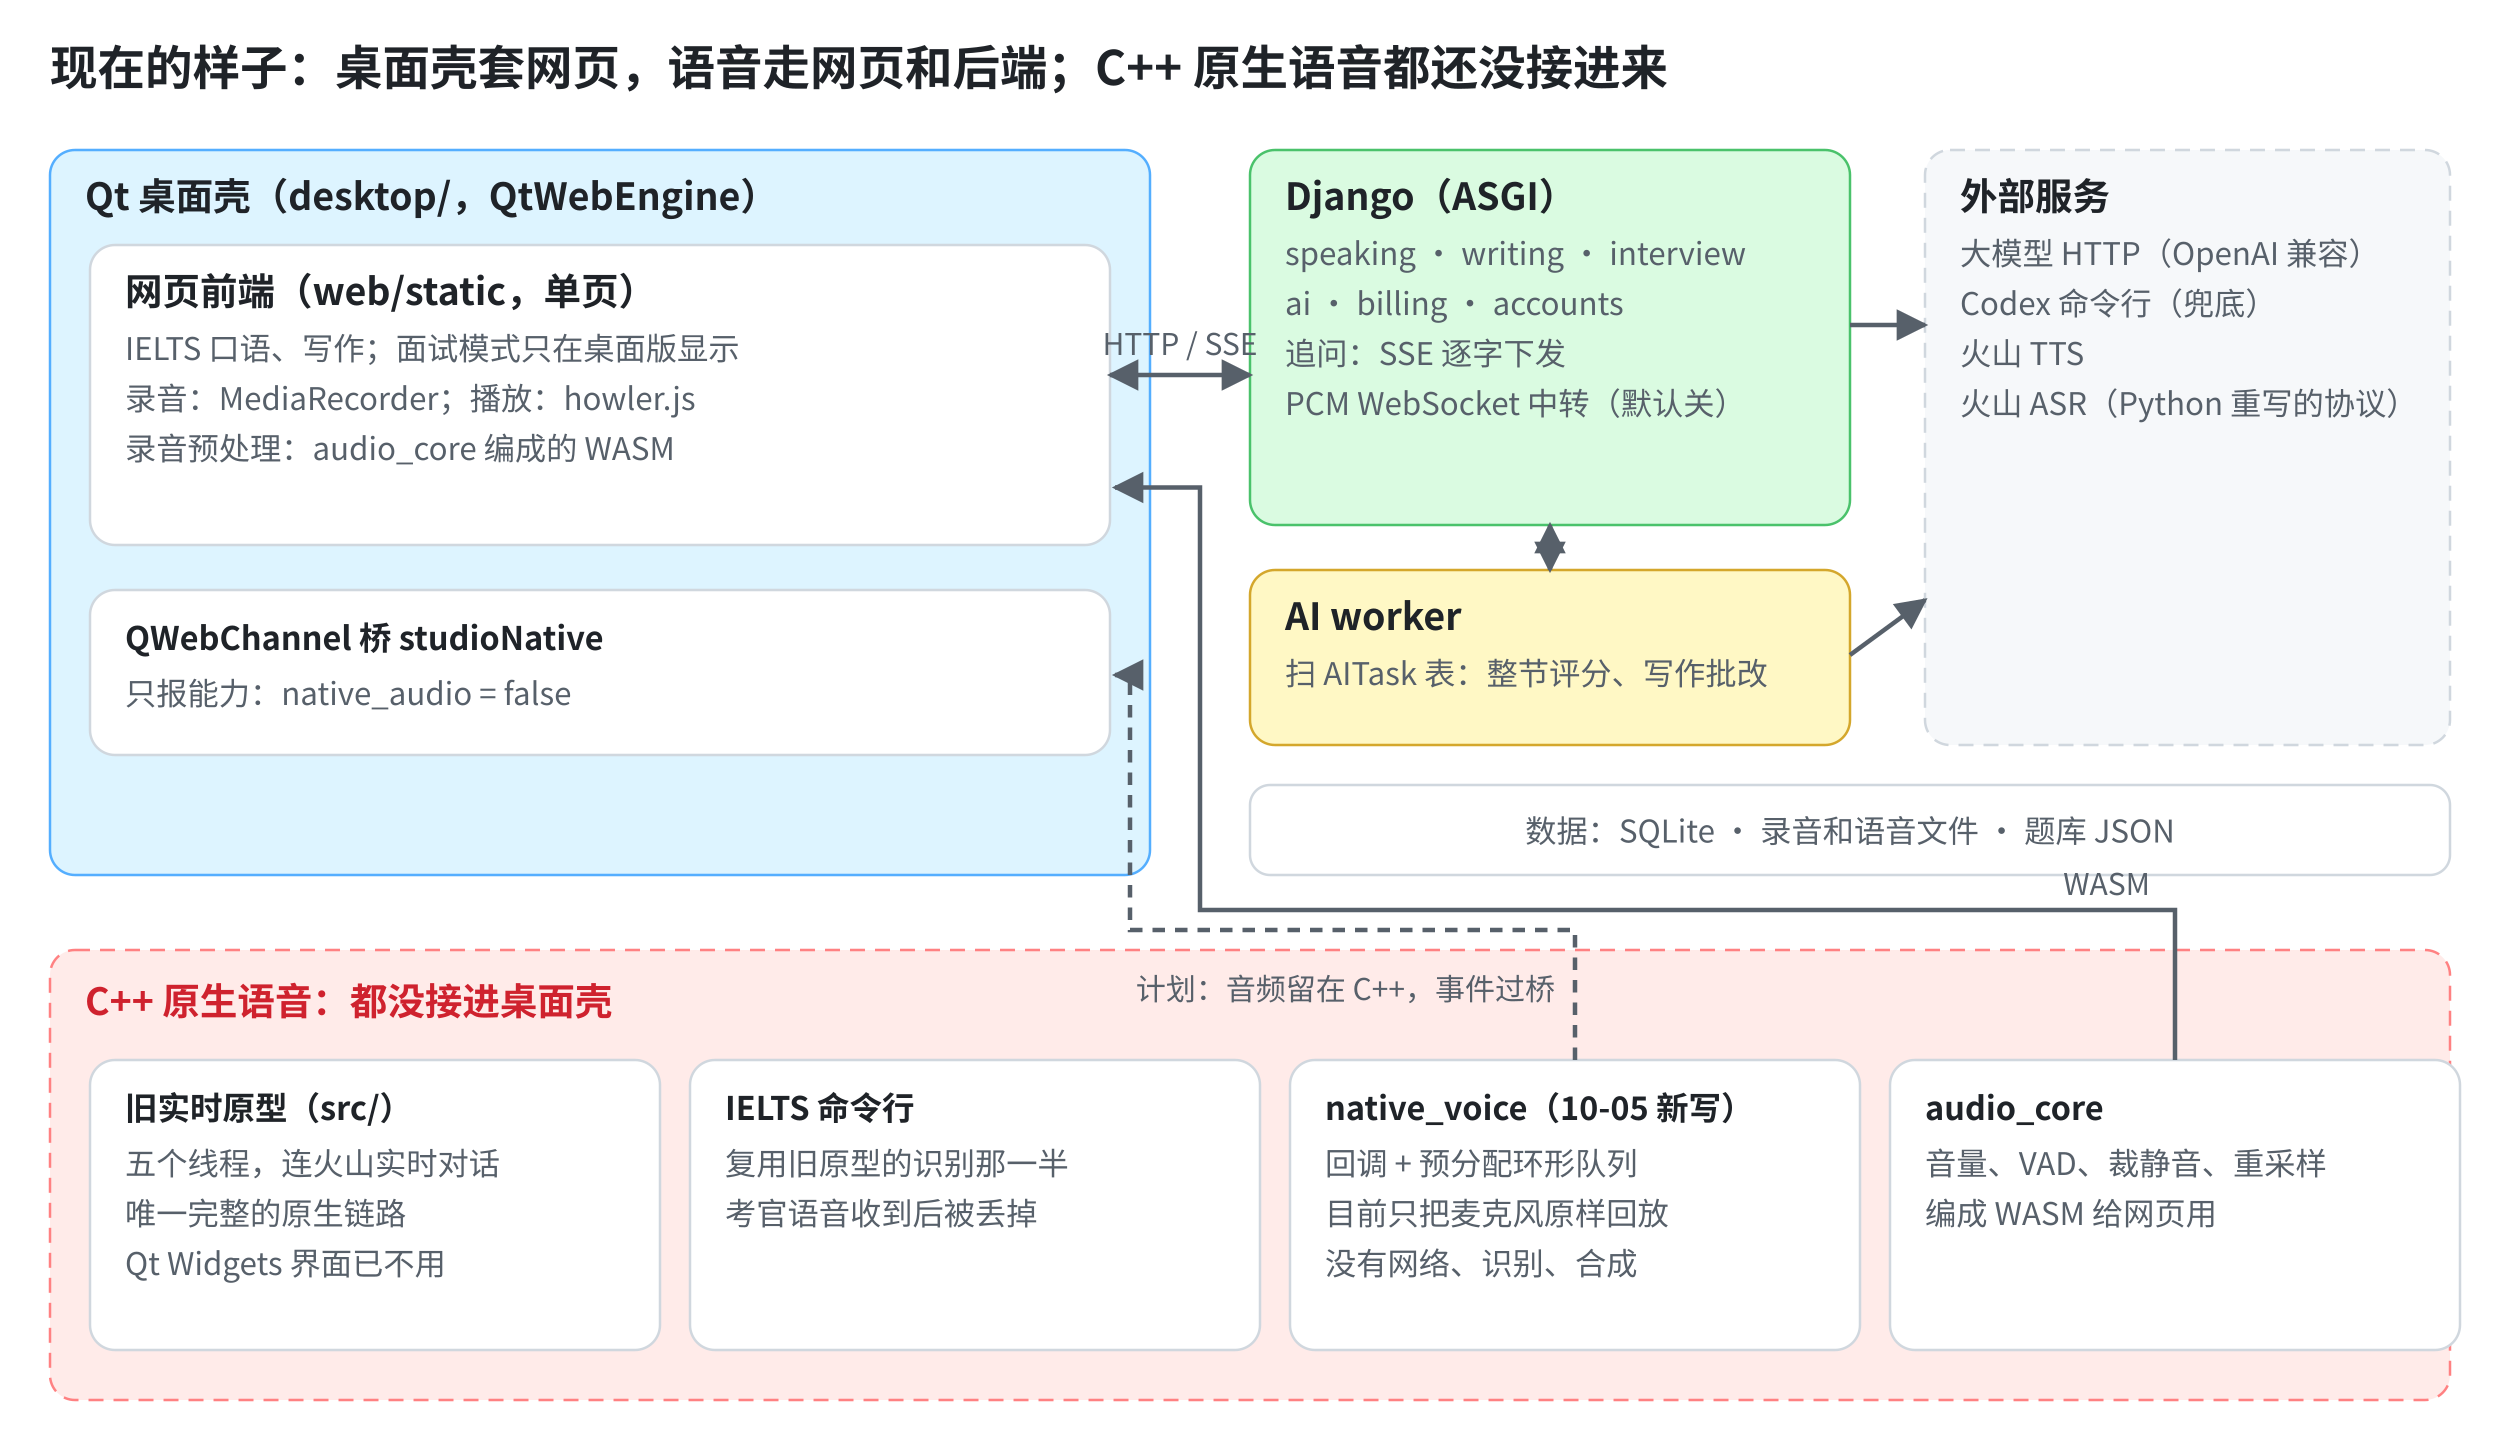
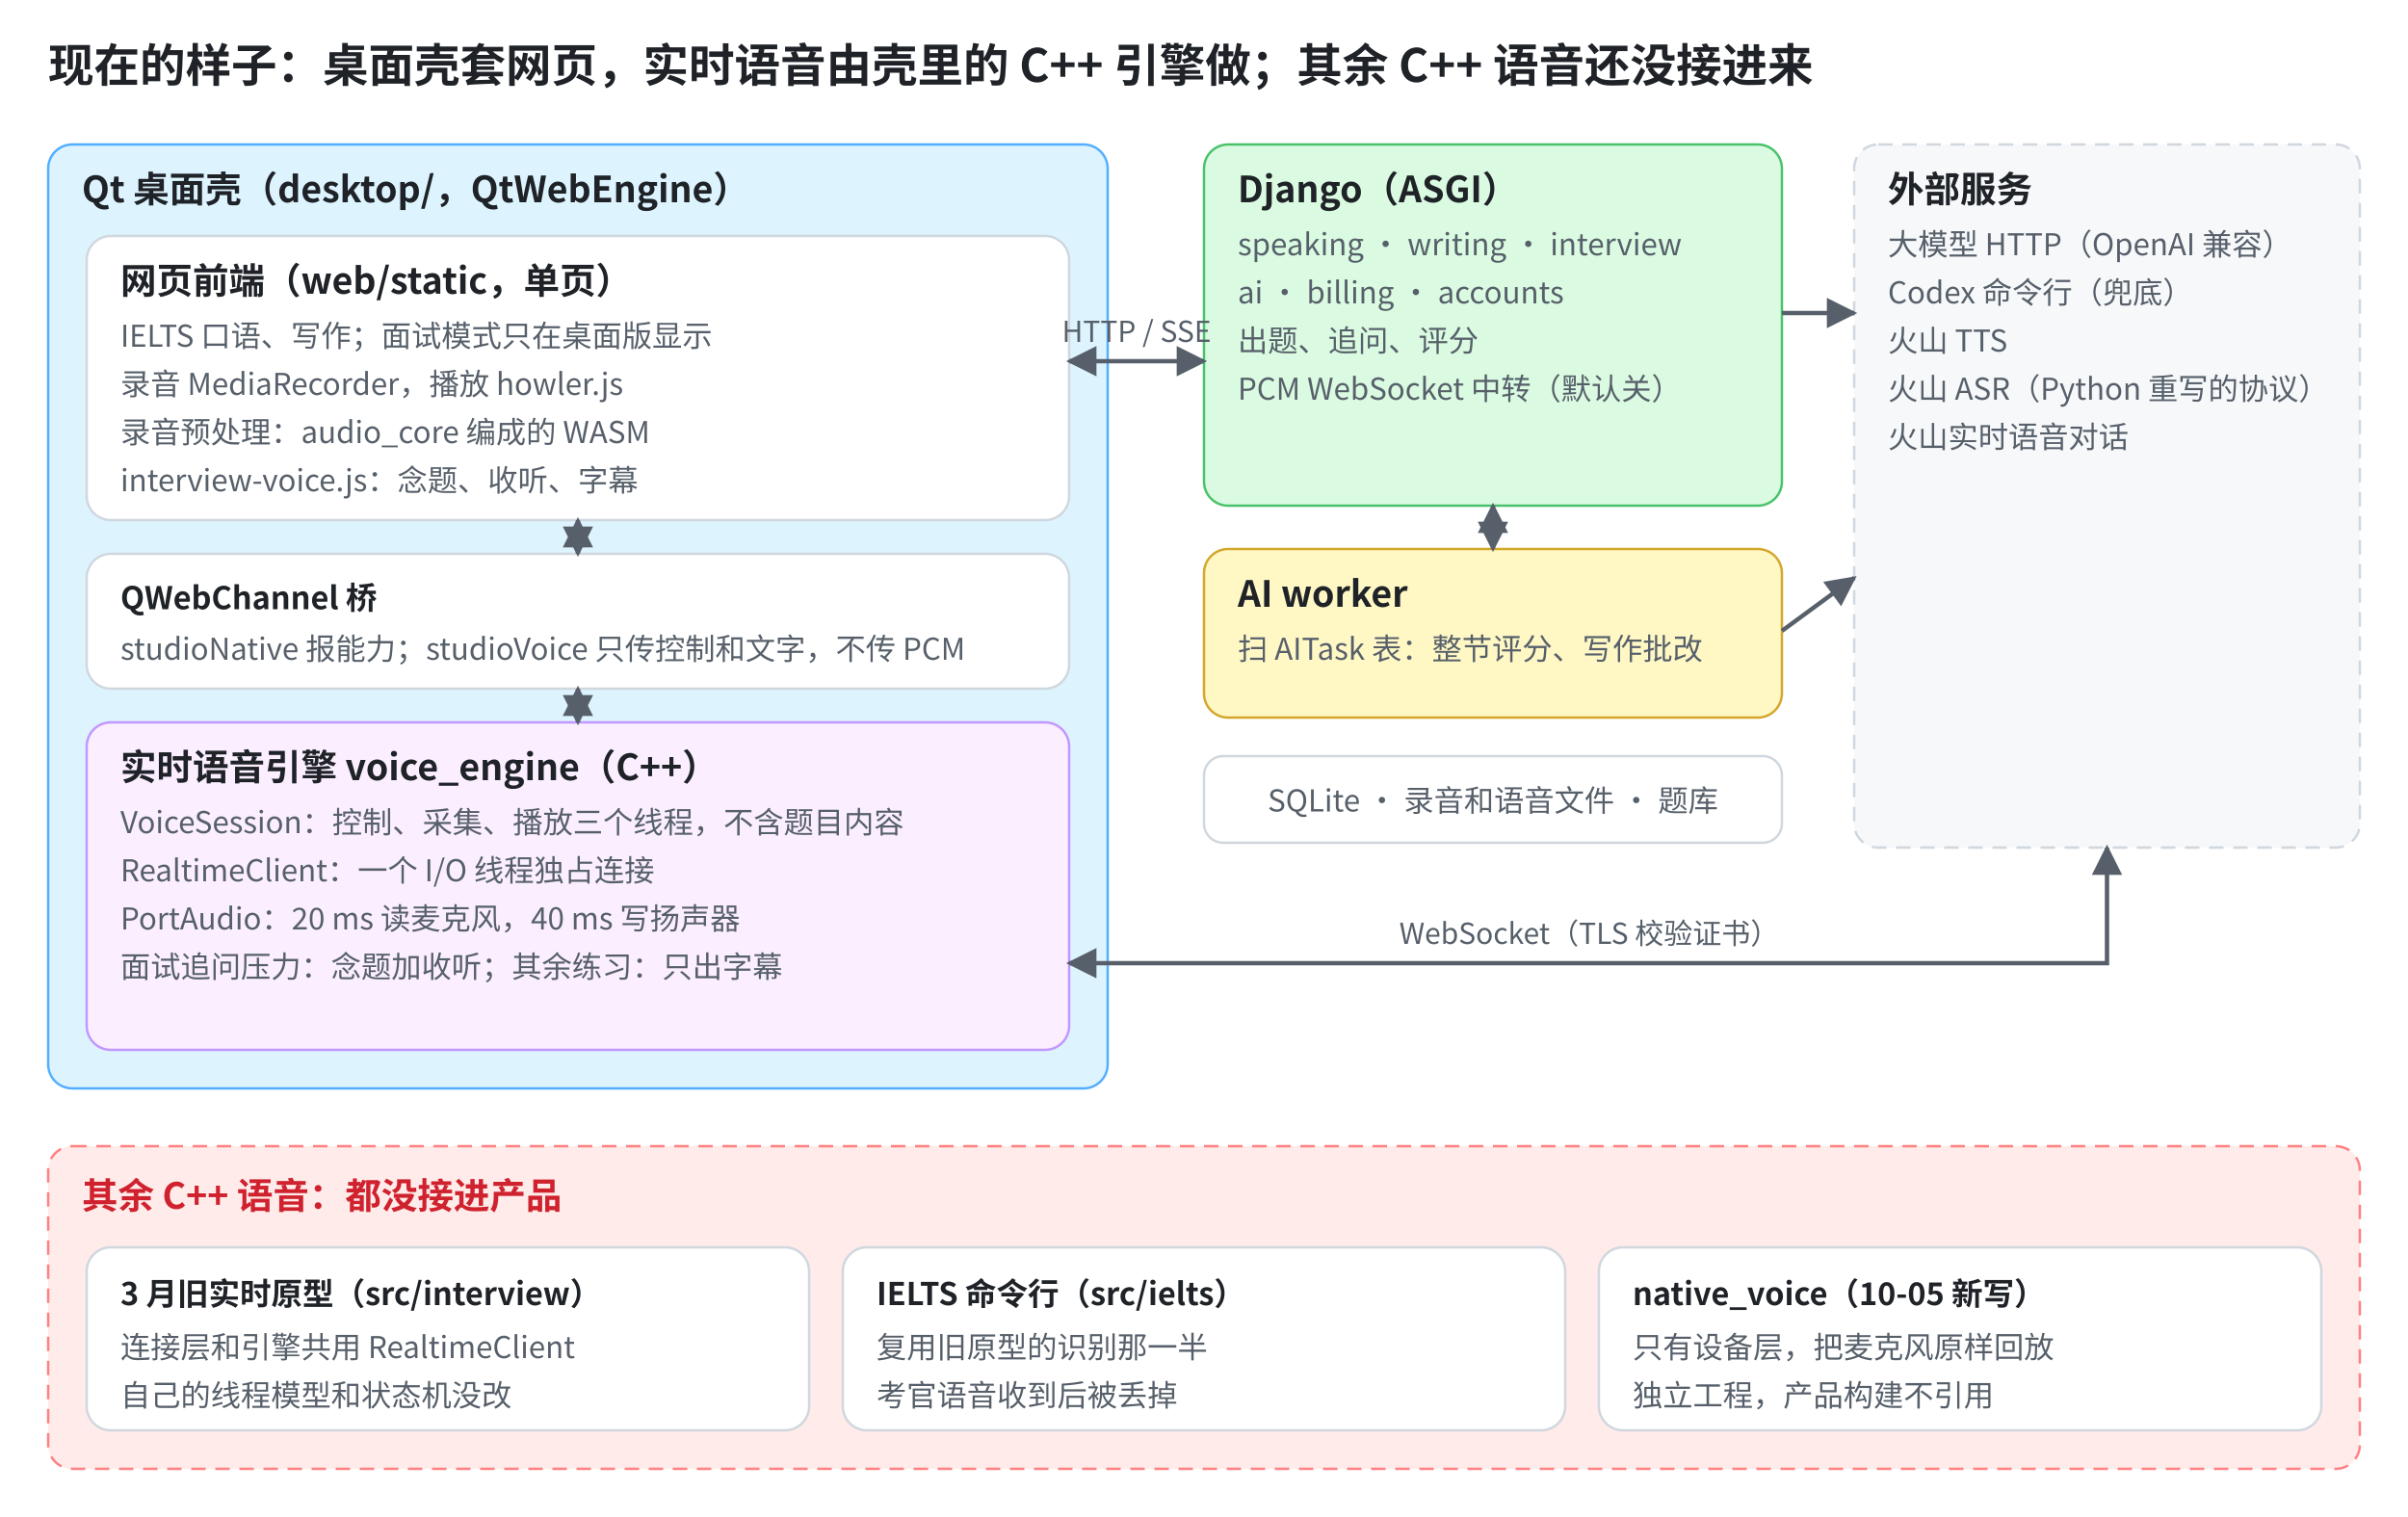
- <svg xmlns="http://www.w3.org/2000/svg" viewBox="0 0 1000 580" width="1000" height="580" font-family="PingFang SC, Microsoft YaHei, Noto Sans CJK SC, sans-serif">
+ <svg xmlns="http://www.w3.org/2000/svg" viewBox="0 0 1000 630" width="1000" height="630" font-family="PingFang SC, Microsoft YaHei, Noto Sans CJK SC, sans-serif">
  <defs>
    <marker id="a" viewBox="0 0 10 10" refX="9" refY="5" markerWidth="7" markerHeight="7" orient="auto-start-reverse">
      <path d="M0,0 L10,5 L0,10 z" fill="#57606a" />
    </marker>
    <style>.h{font-size:19px;font-weight:700;fill:#1f2328}.t{font-size:15px;font-weight:700;fill:#1f2328}.b{font-size:13px;font-weight:600;fill:#1f2328}.s{font-size:12.5px;fill:#57606a}.k{font-size:12px;fill:#57606a}.lane{font-size:14px;font-weight:700;fill:#1f2328}</style>
  </defs>
-   <rect x="0" y="0" width="1000" height="580" fill="#ffffff" />
-   <text x="20" y="34" class="h" text-anchor="start">现在的样子：桌面壳套网页，语音走网页和后端；C++ 原生语音都还没接进来</text>
-   <rect x="20" y="60" width="440" height="290" rx="10" fill="#ddf4ff" stroke="#54aeff" />
+   <rect x="0" y="0" width="1000" height="630" fill="#ffffff" />
+   <text x="20" y="34" class="h" text-anchor="start">现在的样子：桌面壳套网页，实时语音由壳里的 C++ 引擎做；其余 C++ 语音还没接进来</text>
+   <rect x="20" y="60" width="440" height="392" rx="10" fill="#ddf4ff" stroke="#54aeff" />
  <text x="34" y="84" class="t" text-anchor="start">Qt 桌面壳（desktop/，QtWebEngine）</text>
-   <rect x="36" y="98" width="408" height="120" rx="10" fill="#ffffff" stroke="#d0d7de" />
+   <rect x="36" y="98" width="408" height="118" rx="10" fill="#ffffff" stroke="#d0d7de" />
  <text x="50" y="122" class="t" text-anchor="start">网页前端（web/static，单页）</text>
  <text x="50" y="144" class="s" text-anchor="start">IELTS 口语、写作；面试模式只在桌面版显示</text>
-   <text x="50" y="164" class="s" text-anchor="start">录音：MediaRecorder；播放：howler.js</text>
+   <text x="50" y="164" class="s" text-anchor="start">录音 MediaRecorder，播放 howler.js</text>
  <text x="50" y="184" class="s" text-anchor="start">录音预处理：audio_core 编成的 WASM</text>
-   <rect x="36" y="236" width="408" height="66" rx="10" fill="#ffffff" stroke="#d0d7de" />
-   <text x="50" y="260" class="b" text-anchor="start">QWebChannel 桥 studioNative</text>
-   <text x="50" y="282" class="s" text-anchor="start">只报能力：native_audio = false</text>
+   <text x="50" y="204" class="s" text-anchor="start">interview-voice.js：念题、收听、字幕</text>
+   <rect x="36" y="230" width="408" height="56" rx="10" fill="#ffffff" stroke="#d0d7de" />
+   <text x="50" y="253" class="b" text-anchor="start">QWebChannel 桥</text>
+   <text x="50" y="274" class="s" text-anchor="start">studioNative 报能力；studioVoice 只传控制和文字，不传 PCM</text>
+   <rect x="36" y="300" width="408" height="136" rx="10" fill="#fbefff" stroke="#c297ff" />
+   <text x="50" y="324" class="t" text-anchor="start">实时语音引擎 voice_engine（C++）</text>
+   <text x="50" y="346" class="s" text-anchor="start">VoiceSession：控制、采集、播放三个线程，不含题目内容</text>
+   <text x="50" y="366" class="s" text-anchor="start">RealtimeClient：一个 I/O 线程独占连接</text>
+   <text x="50" y="386" class="s" text-anchor="start">PortAudio：20 ms 读麦克风，40 ms 写扬声器</text>
+   <text x="50" y="406" class="s" text-anchor="start">面试追问压力：念题加收听；其余练习：只出字幕</text>
+   <path d="M240,216 L240,230" fill="none" stroke="#57606a" stroke-width="1.8" marker-start="url(#a)" marker-end="url(#a)" />
+   <path d="M240,286 L240,300" fill="none" stroke="#57606a" stroke-width="1.8" marker-start="url(#a)" marker-end="url(#a)" />
  <rect x="500" y="60" width="240" height="150" rx="10" fill="#dafbe1" stroke="#4ac26b" />
  <text x="514" y="84" class="t" text-anchor="start">Django（ASGI）</text>
  <text x="514" y="106" class="s" text-anchor="start">speaking · writing · interview</text>
  <text x="514" y="126" class="s" text-anchor="start">ai · billing · accounts</text>
-   <text x="514" y="146" class="s" text-anchor="start">追问：SSE 逐字下发</text>
+   <text x="514" y="146" class="s" text-anchor="start">出题、追问、评分</text>
  <text x="514" y="166" class="s" text-anchor="start">PCM WebSocket 中转（默认关）</text>
  <rect x="500" y="228" width="240" height="70" rx="10" fill="#fff8c5" stroke="#d4a72c" />
  <text x="514" y="252" class="t" text-anchor="start">AI worker</text>
  <text x="514" y="274" class="s" text-anchor="start">扫 AITask 表：整节评分、写作批改</text>
-   <rect x="770" y="60" width="210" height="238" rx="10" fill="#f6f8fa" stroke="#d0d7de" stroke-dasharray="6 4" />
+   <rect x="500" y="314" width="240" height="36" rx="8" fill="#ffffff" stroke="#d0d7de" />
+   <text x="620" y="337" class="s" text-anchor="middle">SQLite · 录音和语音文件 · 题库</text>
+   <rect x="770" y="60" width="210" height="292" rx="10" fill="#f6f8fa" stroke="#d0d7de" stroke-dasharray="6 4" />
  <text x="784" y="84" class="t" text-anchor="start">外部服务</text>
  <text x="784" y="106" class="s" text-anchor="start">大模型 HTTP（OpenAI 兼容）</text>
  <text x="784" y="126" class="s" text-anchor="start">Codex 命令行（兜底）</text>
  <text x="784" y="146" class="s" text-anchor="start">火山 TTS</text>
  <text x="784" y="166" class="s" text-anchor="start">火山 ASR（Python 重写的协议）</text>
-   <rect x="500" y="314" width="480" height="36" rx="8" fill="#ffffff" stroke="#d0d7de" />
-   <text x="740" y="337" class="s" text-anchor="middle">数据：SQLite · 录音和语音文件 · 题库 JSON</text>
+   <text x="784" y="186" class="s" text-anchor="start">火山实时语音对话</text>
  <path d="M444,150 L500,150" fill="none" stroke="#57606a" stroke-width="1.8" marker-start="url(#a)" marker-end="url(#a)" />
  <text x="472" y="142" class="k" text-anchor="middle">HTTP / SSE</text>
  <path d="M740,130 L770,130" fill="none" stroke="#57606a" stroke-width="1.8" marker-end="url(#a)" />
  <path d="M740,262 L770,240" fill="none" stroke="#57606a" stroke-width="1.8" marker-end="url(#a)" />
  <path d="M620,210 L620,228" fill="none" stroke="#57606a" stroke-width="1.8" marker-start="url(#a)" marker-end="url(#a)" />
-   <rect x="20" y="380" width="960" height="180" rx="10" fill="#ffebe9" stroke="#ff8182" stroke-dasharray="6 4" />
-   <text x="34" y="406" class="t" text-anchor="start" style="fill:#cf222e">C++ 原生语音：都没接进桌面壳</text>
-   <rect x="36" y="424" width="228" height="116" rx="10" fill="#ffffff" stroke="#d0d7de" />
-   <text x="50" y="448" class="b" text-anchor="start">旧实时原型（src/）</text>
-   <text x="50" y="470" class="s" text-anchor="start">五个线程，连火山实时对话</text>
-   <text x="50" y="490" class="s" text-anchor="start">唯一完整的原生链路</text>
-   <text x="50" y="510" class="s" text-anchor="start">Qt Widgets 界面已不用</text>
-   <rect x="276" y="424" width="228" height="116" rx="10" fill="#ffffff" stroke="#d0d7de" />
-   <text x="290" y="448" class="b" text-anchor="start">IELTS 命令行</text>
-   <text x="290" y="470" class="s" text-anchor="start">复用旧原型的识别那一半</text>
-   <text x="290" y="490" class="s" text-anchor="start">考官语音收到后被丢掉</text>
-   <rect x="516" y="424" width="228" height="116" rx="10" fill="#ffffff" stroke="#d0d7de" />
-   <text x="530" y="448" class="b" text-anchor="start">native_voice（10-05 新写）</text>
-   <text x="530" y="470" class="s" text-anchor="start">回调 + 预分配环形队列</text>
-   <text x="530" y="490" class="s" text-anchor="start">目前只把麦克风原样回放</text>
-   <text x="530" y="510" class="s" text-anchor="start">没有网络、识别、合成</text>
-   <rect x="756" y="424" width="228" height="116" rx="10" fill="#ffffff" stroke="#d0d7de" />
-   <text x="770" y="448" class="b" text-anchor="start">audio_core</text>
-   <text x="770" y="470" class="s" text-anchor="start">音量、VAD、裁静音、重采样</text>
-   <text x="770" y="490" class="s" text-anchor="start">编成 WASM 给网页用</text>
-   <path d="M870,424 L870,364 L480,364 L480,195 L446,195" fill="none" stroke="#57606a" stroke-width="1.8" marker-end="url(#a)" />
-   <text x="860" y="358" class="k" text-anchor="end">WASM</text>
-   <path d="M630,424 L630,372 L452,372 L452,270 L446,270" fill="none" stroke="#57606a" stroke-width="1.8" stroke-dasharray="5 4" marker-end="url(#a)" />
-   <text x="622" y="400" class="k" text-anchor="end">计划：音频留在 C++，事件过桥</text>
+   <path d="M444,400 L875,400 L875,352" fill="none" stroke="#57606a" stroke-width="1.8" marker-start="url(#a)" marker-end="url(#a)" />
+   <text x="660" y="392" class="k" text-anchor="middle">WebSocket（TLS 校验证书）</text>
+   <rect x="20" y="476" width="960" height="134" rx="10" fill="#ffebe9" stroke="#ff8182" stroke-dasharray="6 4" />
+   <text x="34" y="502" class="t" text-anchor="start" style="fill:#cf222e">其余 C++ 语音：都没接进产品</text>
+   <rect x="36" y="518" width="300" height="76" rx="10" fill="#ffffff" stroke="#d0d7de" />
+   <text x="50" y="542" class="b" text-anchor="start">3 月旧实时原型（src/interview）</text>
+   <text x="50" y="564" class="s" text-anchor="start">连接层和引擎共用 RealtimeClient</text>
+   <text x="50" y="584" class="s" text-anchor="start">自己的线程模型和状态机没改</text>
+   <rect x="350" y="518" width="300" height="76" rx="10" fill="#ffffff" stroke="#d0d7de" />
+   <text x="364" y="542" class="b" text-anchor="start">IELTS 命令行（src/ielts）</text>
+   <text x="364" y="564" class="s" text-anchor="start">复用旧原型的识别那一半</text>
+   <text x="364" y="584" class="s" text-anchor="start">考官语音收到后被丢掉</text>
+   <rect x="664" y="518" width="300" height="76" rx="10" fill="#ffffff" stroke="#d0d7de" />
+   <text x="678" y="542" class="b" text-anchor="start">native_voice（10-05 新写）</text>
+   <text x="678" y="564" class="s" text-anchor="start">只有设备层，把麦克风原样回放</text>
+   <text x="678" y="584" class="s" text-anchor="start">独立工程，产品构建不引用</text>
</svg>
